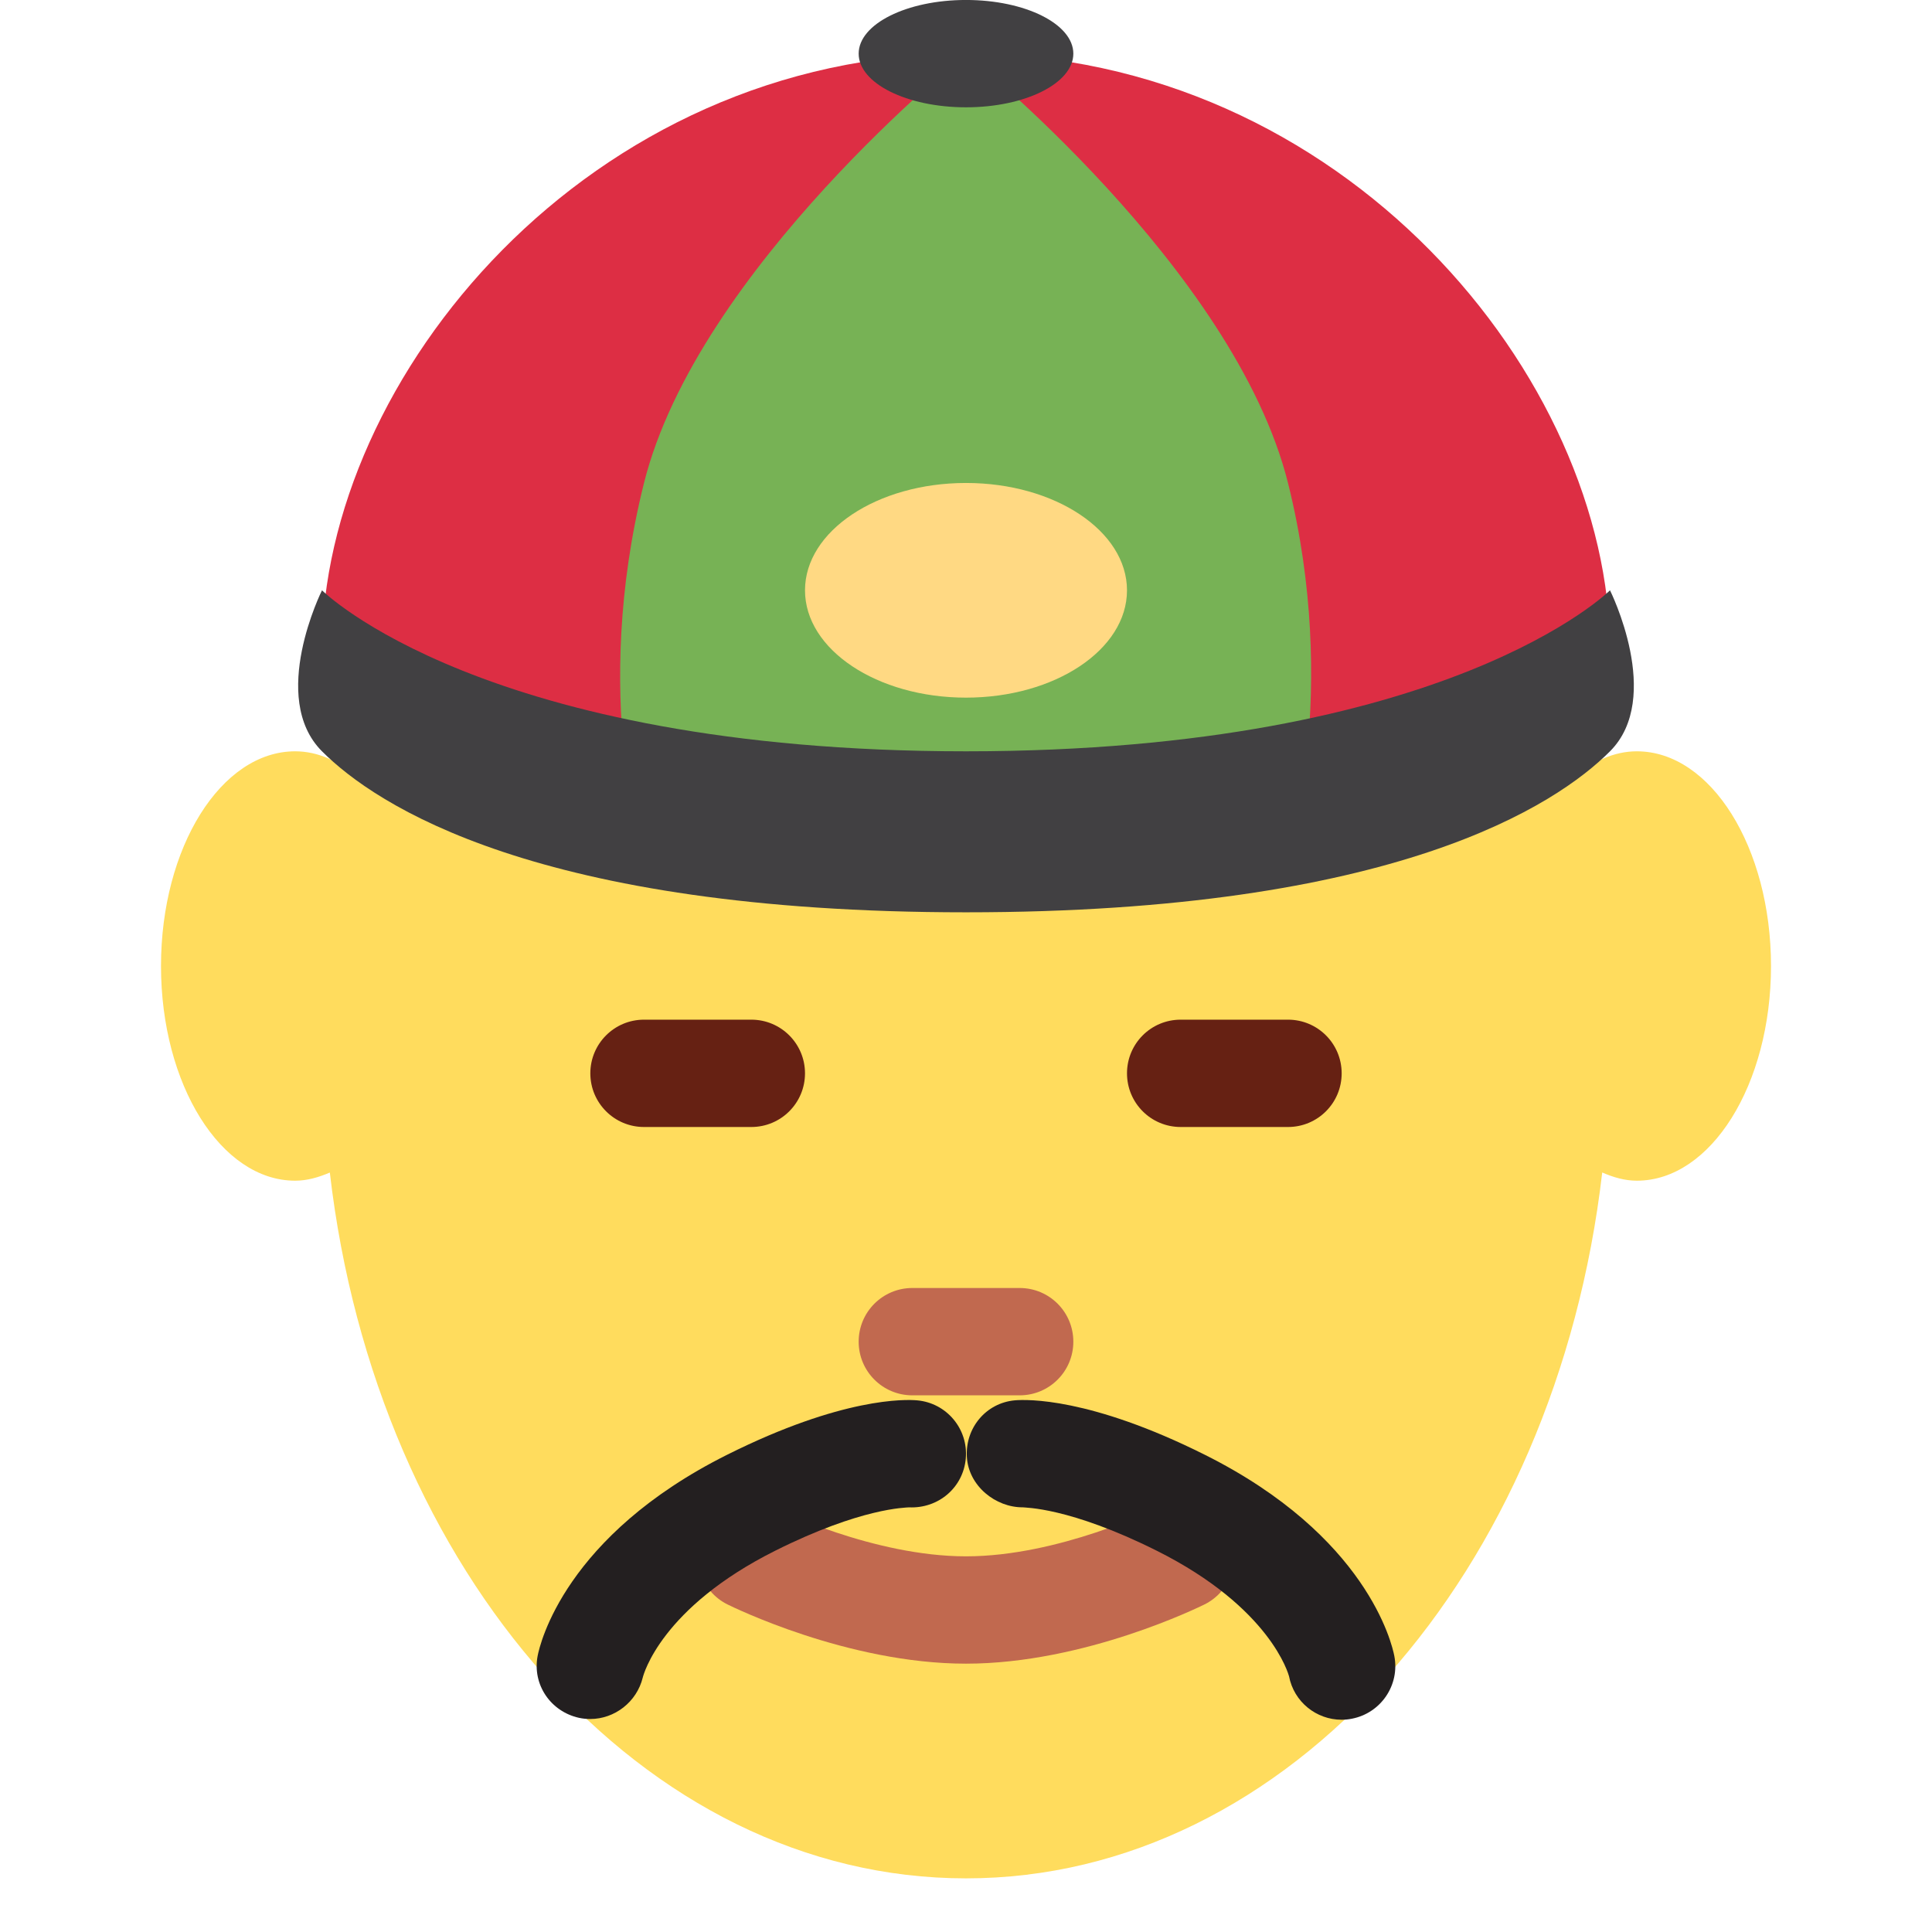
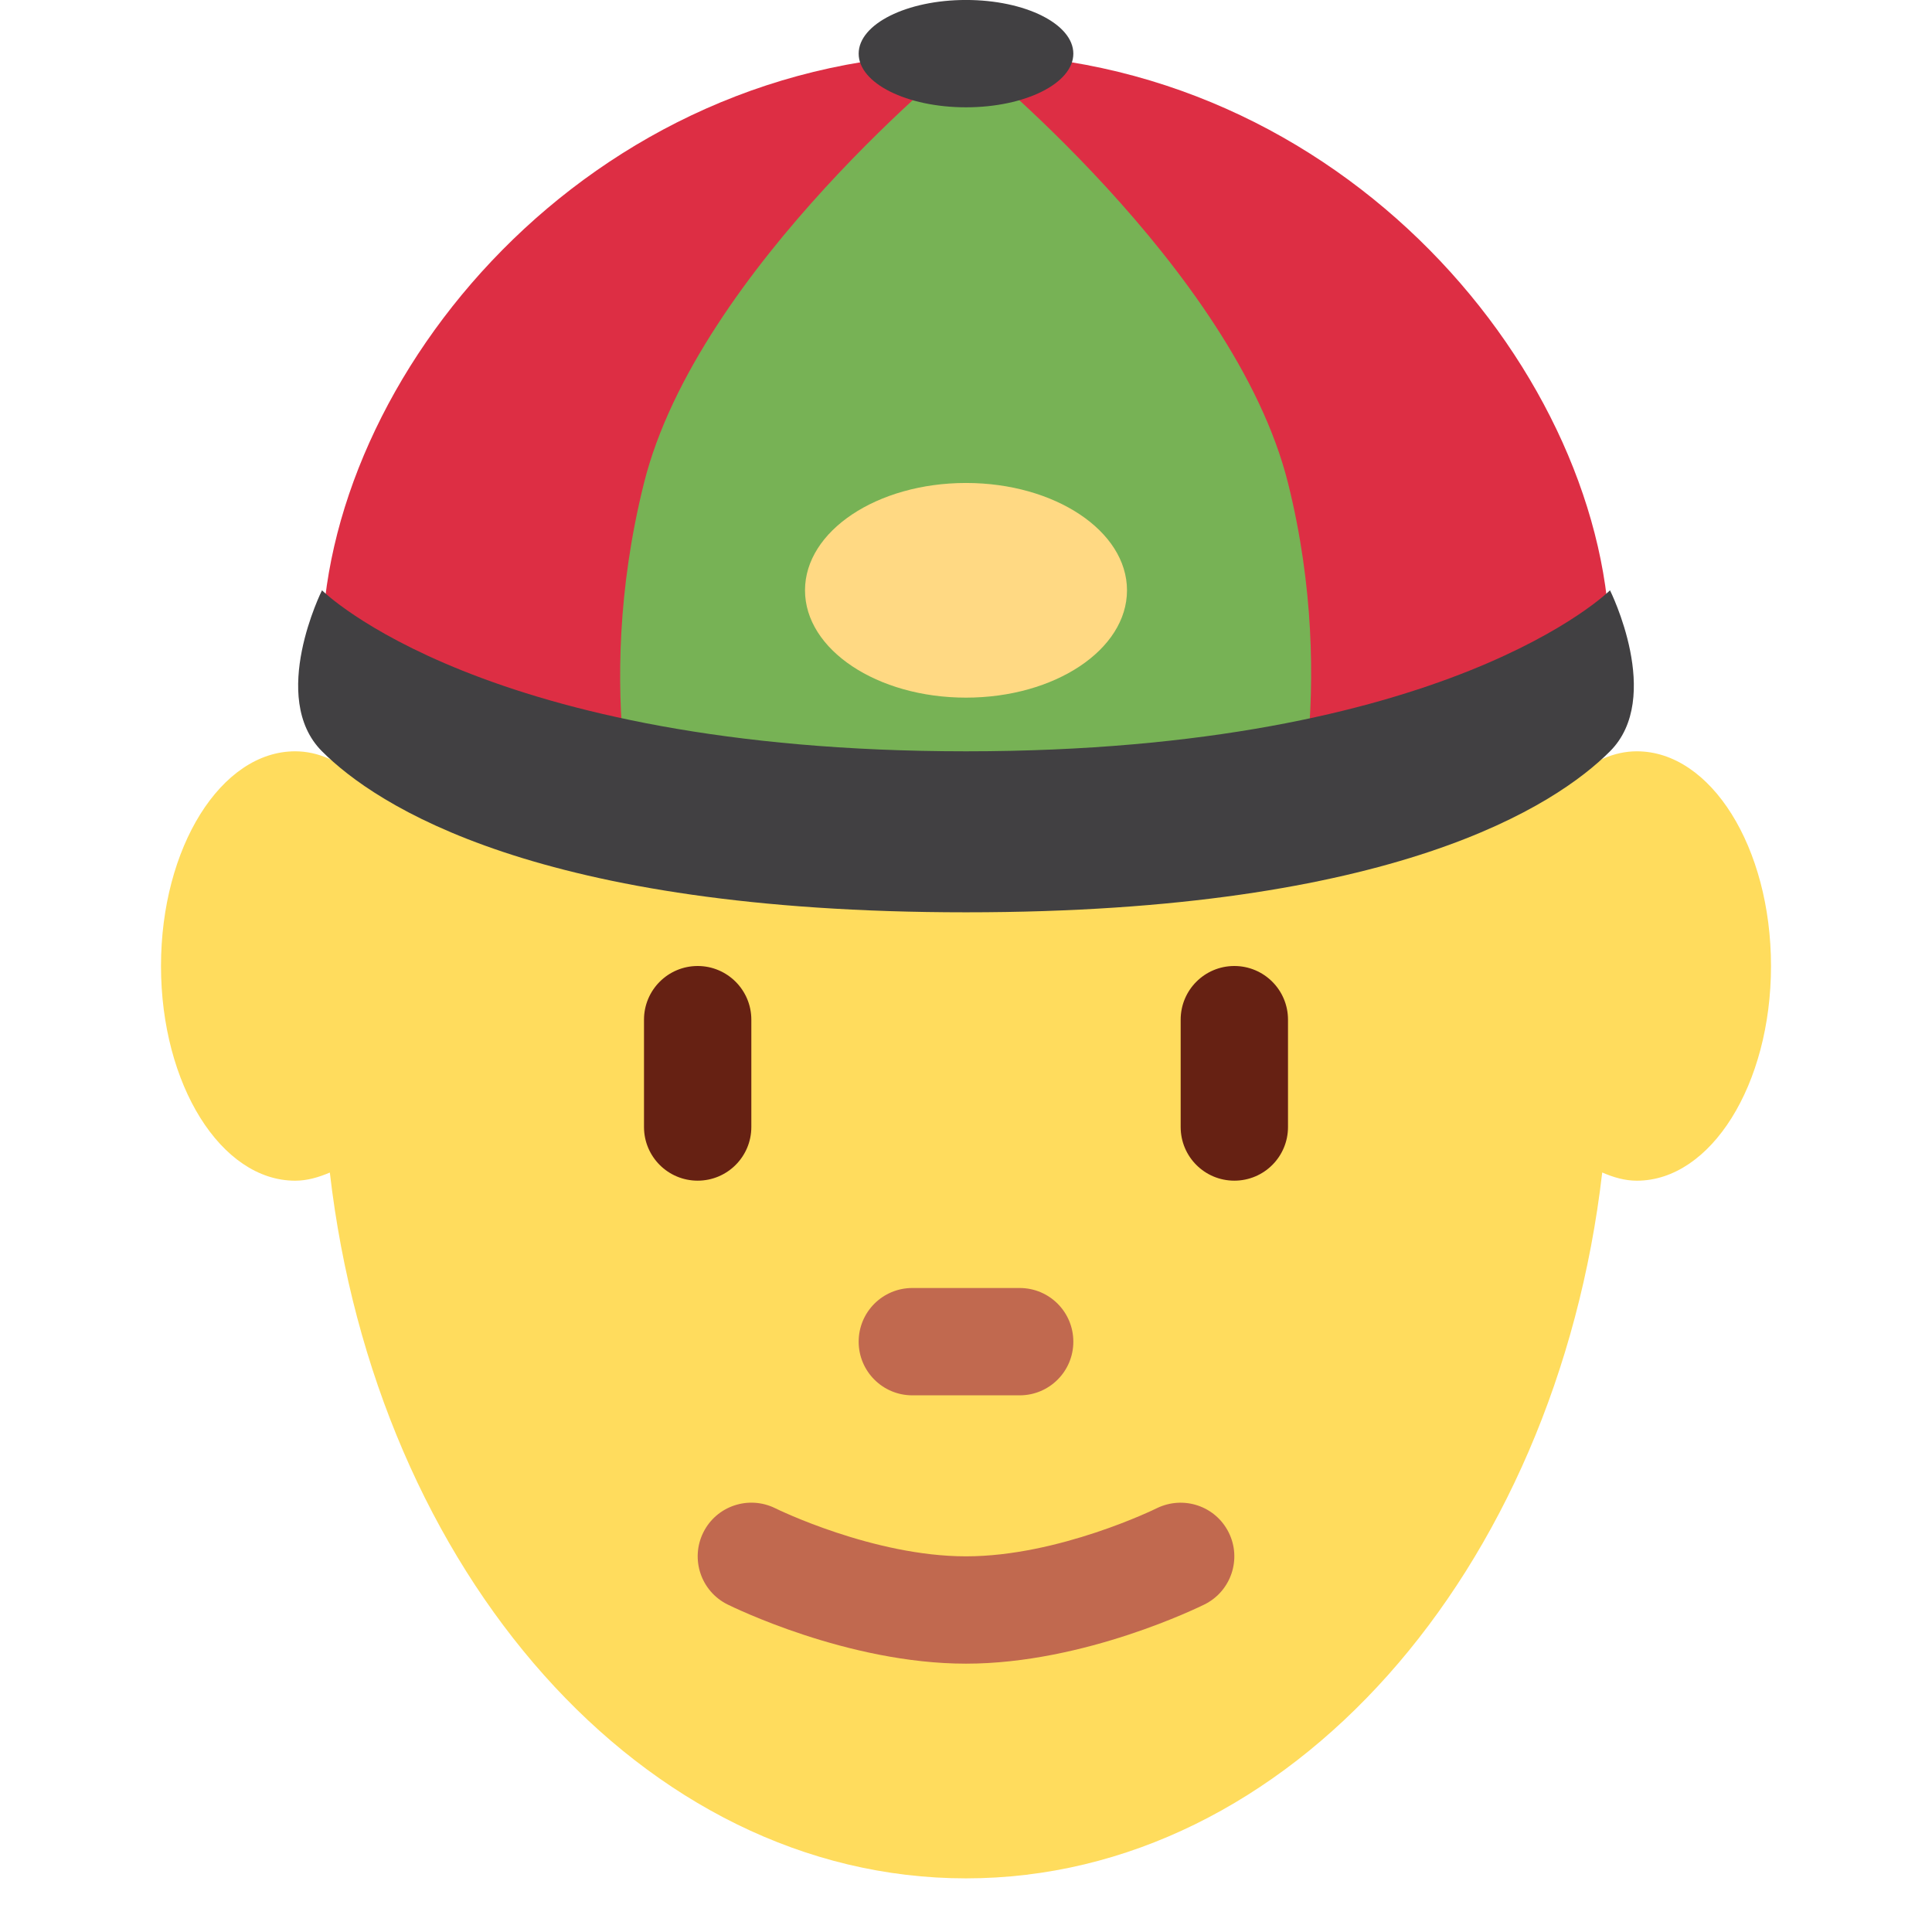
<svg xmlns="http://www.w3.org/2000/svg" viewBox="0 0 45 45" style="enable-background:new 0 0 45 45;" xml:space="preserve" version="1.1" id="svg2">
  <defs id="defs6">
    <clipPath id="clipPath16" clipPathUnits="userSpaceOnUse">
      <path id="path18" d="M 0,36 36,36 36,0 0,0 0,36 Z" />
    </clipPath>
  </defs>
  <g transform="matrix(1.25,0,0,-1.25,0,45)" id="g10">
    <g id="g12">
      <g clip-path="url(#clipPath16)" id="g14">
        <g transform="translate(30.5,22.0005)" id="g20">
          <path id="path22" style="fill:#ffdc5d;fill-opacity:1;fill-rule:nonzero;stroke:none" d="M 0,0 C -0.428,0 -0.824,-0.188 -1.177,-0.491 -2.81,5.54 -7.256,9.875 -12.5,9.875 -17.744,9.875 -22.191,5.54 -23.824,-0.491 -24.176,-0.188 -24.572,0 -25,0 c -1.381,0 -2.5,-1.791 -2.5,-4.001 0,-2.209 1.119,-4 2.5,-4 0.225,0 0.438,0.063 0.646,0.152 0.86,-7.439 5.832,-13.152 11.854,-13.152 6.021,0 10.993,5.713 11.855,13.153 0.207,-0.09 0.42,-0.153 0.645,-0.153 1.381,0 2.5,1.791 2.5,4 C 2.5,-1.791 1.381,0 0,0" />
        </g>
-         <g transform="translate(14,15)" id="g24">
-           <path id="path26" style="fill:#662113;fill-opacity:1;fill-rule:nonzero;stroke:none" d="m 0,0 -2,0 c -0.552,0 -1,0.447 -1,1 0,0.553 0.448,1 1,1 L 0,2 C 0.552,2 1,1.553 1,1 1,0.447 0.552,0 0,0" />
+         <g transform="translate(6,23.8896)" id="g24">
+           <path id="path26" style="fill:#dd2e44;fill-opacity:1;fill-rule:nonzero;stroke:none" d="M 0,0 C 0,5.055 4.958,11.111 12,11.111 19.041,11.111 24,5.055 24,0 24,-0.723 19.041,-2.889 12,-2.889 4.958,-2.889 0,-0.723 0,0" />
        </g>
-         <g transform="translate(24,15)" id="g28">
-           <path id="path30" style="fill:#662113;fill-opacity:1;fill-rule:nonzero;stroke:none" d="m 0,0 -2,0 c -0.553,0 -1,0.447 -1,1 0,0.553 0.447,1 1,1 L 0,2 C 0.553,2 1,1.553 1,1 1,0.447 0.553,0 0,0" />
+         <g transform="translate(18,5)" id="g28">
+           <path id="path30" style="fill:#c1694f;fill-opacity:1;fill-rule:nonzero;stroke:none" d="M 0,0 C -2.21,0 -4.357,1.061 -4.447,1.105 -4.94,1.352 -5.14,1.951 -4.895,2.445 -4.649,2.94 -4.05,3.14 -3.554,2.896 -3.536,2.886 -1.73,2 0,2 1.73,2 3.536,2.886 3.554,2.896 4.052,3.139 4.649,2.939 4.895,2.445 5.141,1.951 4.94,1.352 4.447,1.105 4.356,1.061 2.211,0 0,0" />
        </g>
-         <g transform="translate(6,23.8896)" id="g32">
-           <path id="path34" style="fill:#dd2e44;fill-opacity:1;fill-rule:nonzero;stroke:none" d="M 0,0 C 0,5.055 4.958,11.111 12,11.111 19.041,11.111 24,5.055 24,0 24,-0.723 19.041,-2.889 12,-2.889 4.958,-2.889 0,-0.723 0,0" />
+         <g transform="translate(19,10)" id="g32">
+           <path id="path34" style="fill:#c1694f;fill-opacity:1;fill-rule:nonzero;stroke:none" d="m 0,0 -2,0 c -0.552,0 -1,0.447 -1,1 0,0.553 0.448,1 1,1 L 0,2 C 0.553,2 1,1.553 1,1 1,0.447 0.553,0 0,0" />
        </g>
-         <g transform="translate(18,5)" id="g36">
-           <path id="path38" style="fill:#c1694f;fill-opacity:1;fill-rule:nonzero;stroke:none" d="M 0,0 C -2.21,0 -4.357,1.061 -4.447,1.105 -4.94,1.352 -5.14,1.951 -4.895,2.445 -4.649,2.94 -4.05,3.14 -3.554,2.896 -3.536,2.886 -1.73,2 0,2 1.73,2 3.536,2.886 3.554,2.896 4.052,3.139 4.649,2.939 4.895,2.445 5.141,1.951 4.94,1.352 4.447,1.105 4.356,1.061 2.211,0 0,0" />
+         <g transform="translate(18,35)" id="g36">
+           <path id="path38" style="fill:#77b255;fill-opacity:1;fill-rule:nonzero;stroke:none" d="m 0,0 c 0,0 5,-4 6,-8 0.97,-3.88 0,-7 0,-7 l -12,0 c 0,0 -1,2.999 0,7 1,4 6,8 6,8" />
        </g>
-         <g transform="translate(19,10)" id="g40">
-           <path id="path42" style="fill:#c1694f;fill-opacity:1;fill-rule:nonzero;stroke:none" d="m 0,0 -2,0 c -0.552,0 -1,0.447 -1,1 0,0.553 0.448,1 1,1 L 0,2 C 0.553,2 1,1.553 1,1 1,0.447 0.553,0 0,0" />
+         <g transform="translate(6,25.0005)" id="g40">
+           <path id="path42" style="fill:#414042;fill-opacity:1;fill-rule:nonzero;stroke:none" d="m 0,0 c 0,0 3,-3 12,-3 9,0 12,3 12,3 0,0 1,-2 0,-3 -1,-1 -4,-3 -12,-3 -8,0 -11,2 -12,3 -1,1 0,3 0,3" />
        </g>
-         <g transform="translate(18,35)" id="g44">
-           <path id="path46" style="fill:#77b255;fill-opacity:1;fill-rule:nonzero;stroke:none" d="m 0,0 c 0,0 5,-4 6,-8 0.97,-3.88 0,-7 0,-7 l -12,0 c 0,0 -1,2.999 0,7 1,4 6,8 6,8" />
+         <g transform="translate(16,35.0005)" id="g44">
+           <path id="path46" style="fill:#414042;fill-opacity:1;fill-rule:nonzero;stroke:none" d="M 0,0 C 0,0.552 0.896,1 2,1 3.105,1 4,0.552 4,0 4,-0.552 3.105,-1 2,-1 0.896,-1 0,-0.552 0,0" />
        </g>
-         <g transform="translate(6,25.0005)" id="g48">
-           <path id="path50" style="fill:#414042;fill-opacity:1;fill-rule:nonzero;stroke:none" d="m 0,0 c 0,0 3,-3 12,-3 9,0 12,3 12,3 0,0 1,-2 0,-3 -1,-1 -4,-3 -12,-3 -8,0 -11,2 -12,3 -1,1 0,3 0,3" />
+         <g transform="translate(15,25.0005)" id="g48">
+           <path id="path50" style="fill:#ffd983;fill-opacity:1;fill-rule:nonzero;stroke:none" d="M 0,0 C 0,1.104 1.343,2 3,2 4.657,2 6,1.104 6,0 6,-1.105 4.657,-2 3,-2 1.343,-2 0,-1.105 0,0" />
        </g>
-         <g transform="translate(16,35.0005)" id="g52">
-           <path id="path54" style="fill:#414042;fill-opacity:1;fill-rule:nonzero;stroke:none" d="M 0,0 C 0,0.552 0.896,1 2,1 3.105,1 4,0.552 4,0 4,-0.552 3.105,-1 2,-1 0.896,-1 0,-0.552 0,0" />
+         <g transform="translate(13,14)" id="g52">
+           <path id="path54" style="fill:#662113;fill-opacity:1;fill-rule:nonzero;stroke:none" d="m 0,0 c -0.552,0 -1,0.447 -1,1 l 0,2 C -1,3.552 -0.552,4 0,4 0.552,4 1,3.552 1,3 L 1,1 C 1,0.447 0.552,0 0,0" />
        </g>
-         <g transform="translate(15,25.0005)" id="g56">
-           <path id="path58" style="fill:#ffd983;fill-opacity:1;fill-rule:nonzero;stroke:none" d="M 0,0 C 0,1.104 1.343,2 3,2 4.657,2 6,1.104 6,0 6,-1.105 4.657,-2 3,-2 1.343,-2 0,-1.105 0,0" />
-         </g>
-         <g transform="translate(10.998,3.9687)" id="g60">
-           <path id="path62" style="fill:#231f20;fill-opacity:1;fill-rule:nonzero;stroke:none" d="M 0,0 C -0.069,0 -0.139,0.007 -0.209,0.022 -0.739,0.139 -1.082,0.643 -0.98,1.176 -0.937,1.4 -0.47,3.414 2.555,4.926 4.7,5.998 5.878,5.957 6.09,5.938 6.641,5.89 7.047,5.404 6.998,4.854 6.95,4.312 6.488,3.919 5.939,3.944 5.881,3.937 5.055,3.94 3.449,3.137 1.32,2.072 0.992,0.826 0.979,0.773 0.867,0.316 0.454,0 0,0" />
-         </g>
-         <g transform="translate(24.999,3.9551)" id="g64">
-           <path id="path66" style="fill:#231f20;fill-opacity:1;fill-rule:nonzero;stroke:none" d="M 0,0 C -0.47,0 -0.889,0.332 -0.98,0.811 -0.989,0.839 -1.317,2.086 -3.446,3.15 -5.081,3.968 -5.913,3.95 -5.939,3.958 -6.448,3.955 -6.951,4.356 -6.983,4.896 -7.015,5.437 -6.626,5.904 -6.087,5.952 -5.873,5.97 -4.693,6.01 -2.552,4.939 0.472,3.428 0.939,1.414 0.982,1.189 1.088,0.647 0.732,0.123 0.19,0.019 0.127,0.006 0.062,0 0,0" />
+         <g transform="translate(23,14)" id="g56">
+           <path id="path58" style="fill:#662113;fill-opacity:1;fill-rule:nonzero;stroke:none" d="m 0,0 c -0.553,0 -1,0.447 -1,1 l 0,2 C -1,3.552 -0.553,4 0,4 0.553,4 1,3.552 1,3 L 1,1 C 1,0.447 0.553,0 0,0" />
        </g>
      </g>
    </g>
  </g>
</svg>
